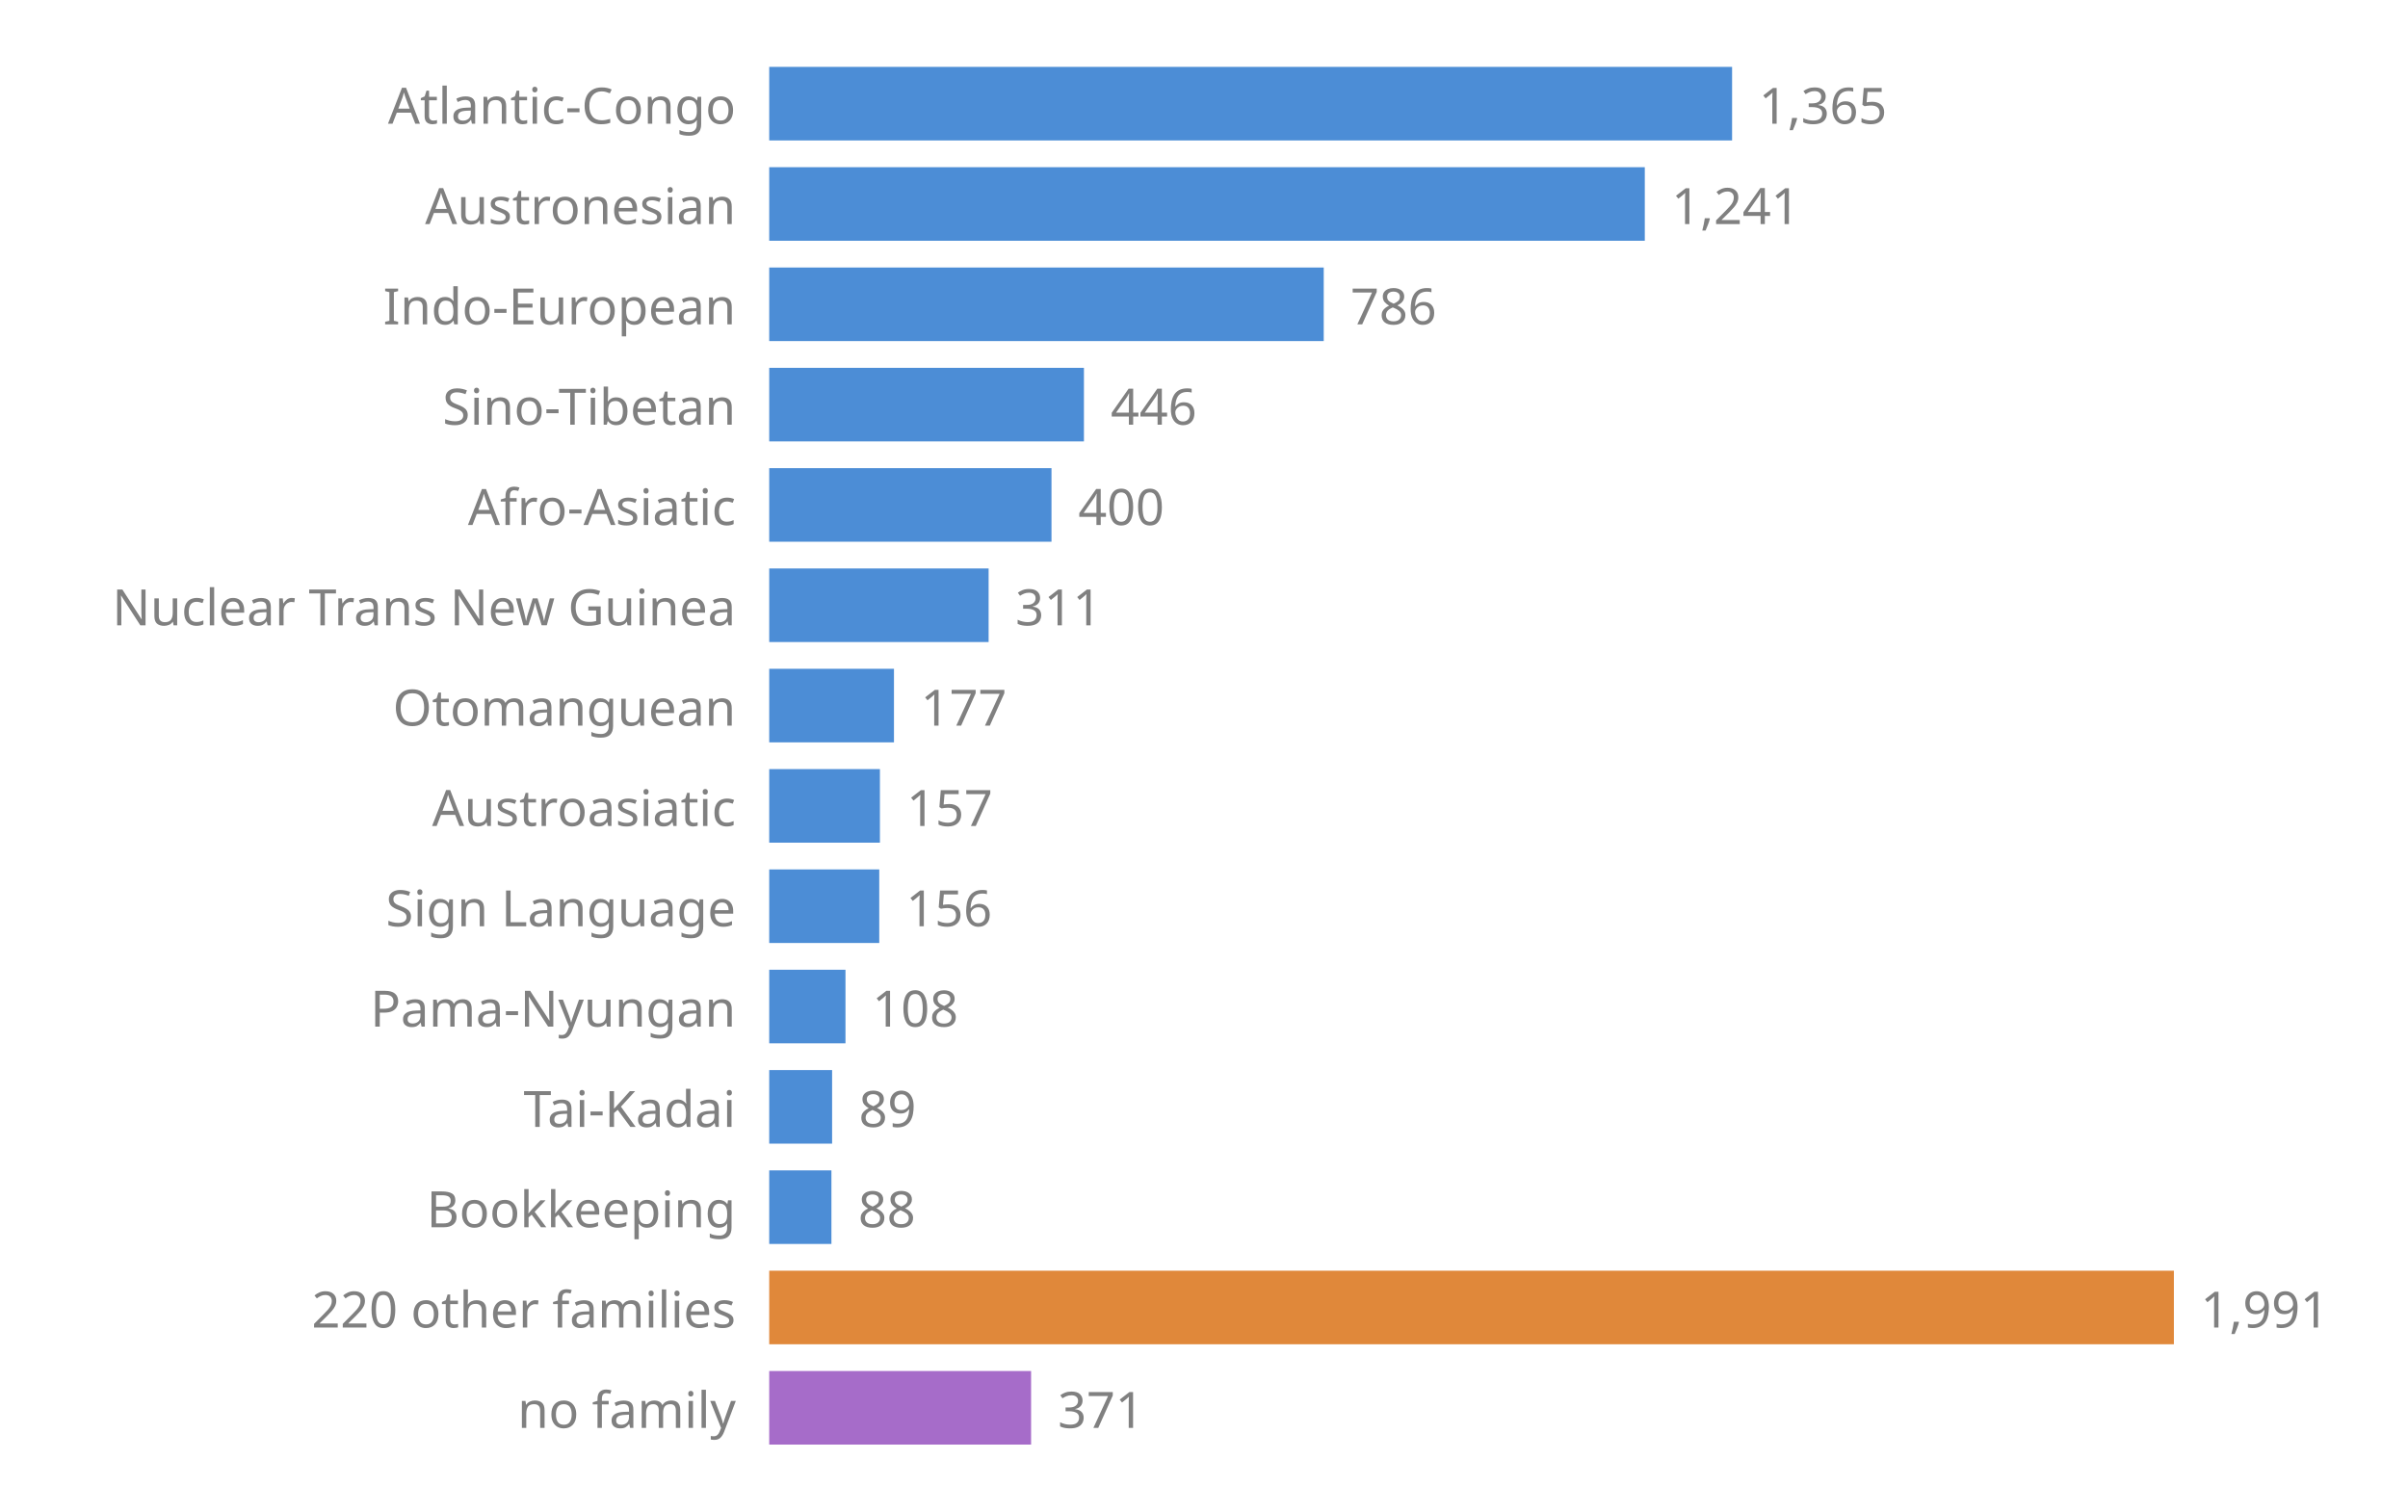
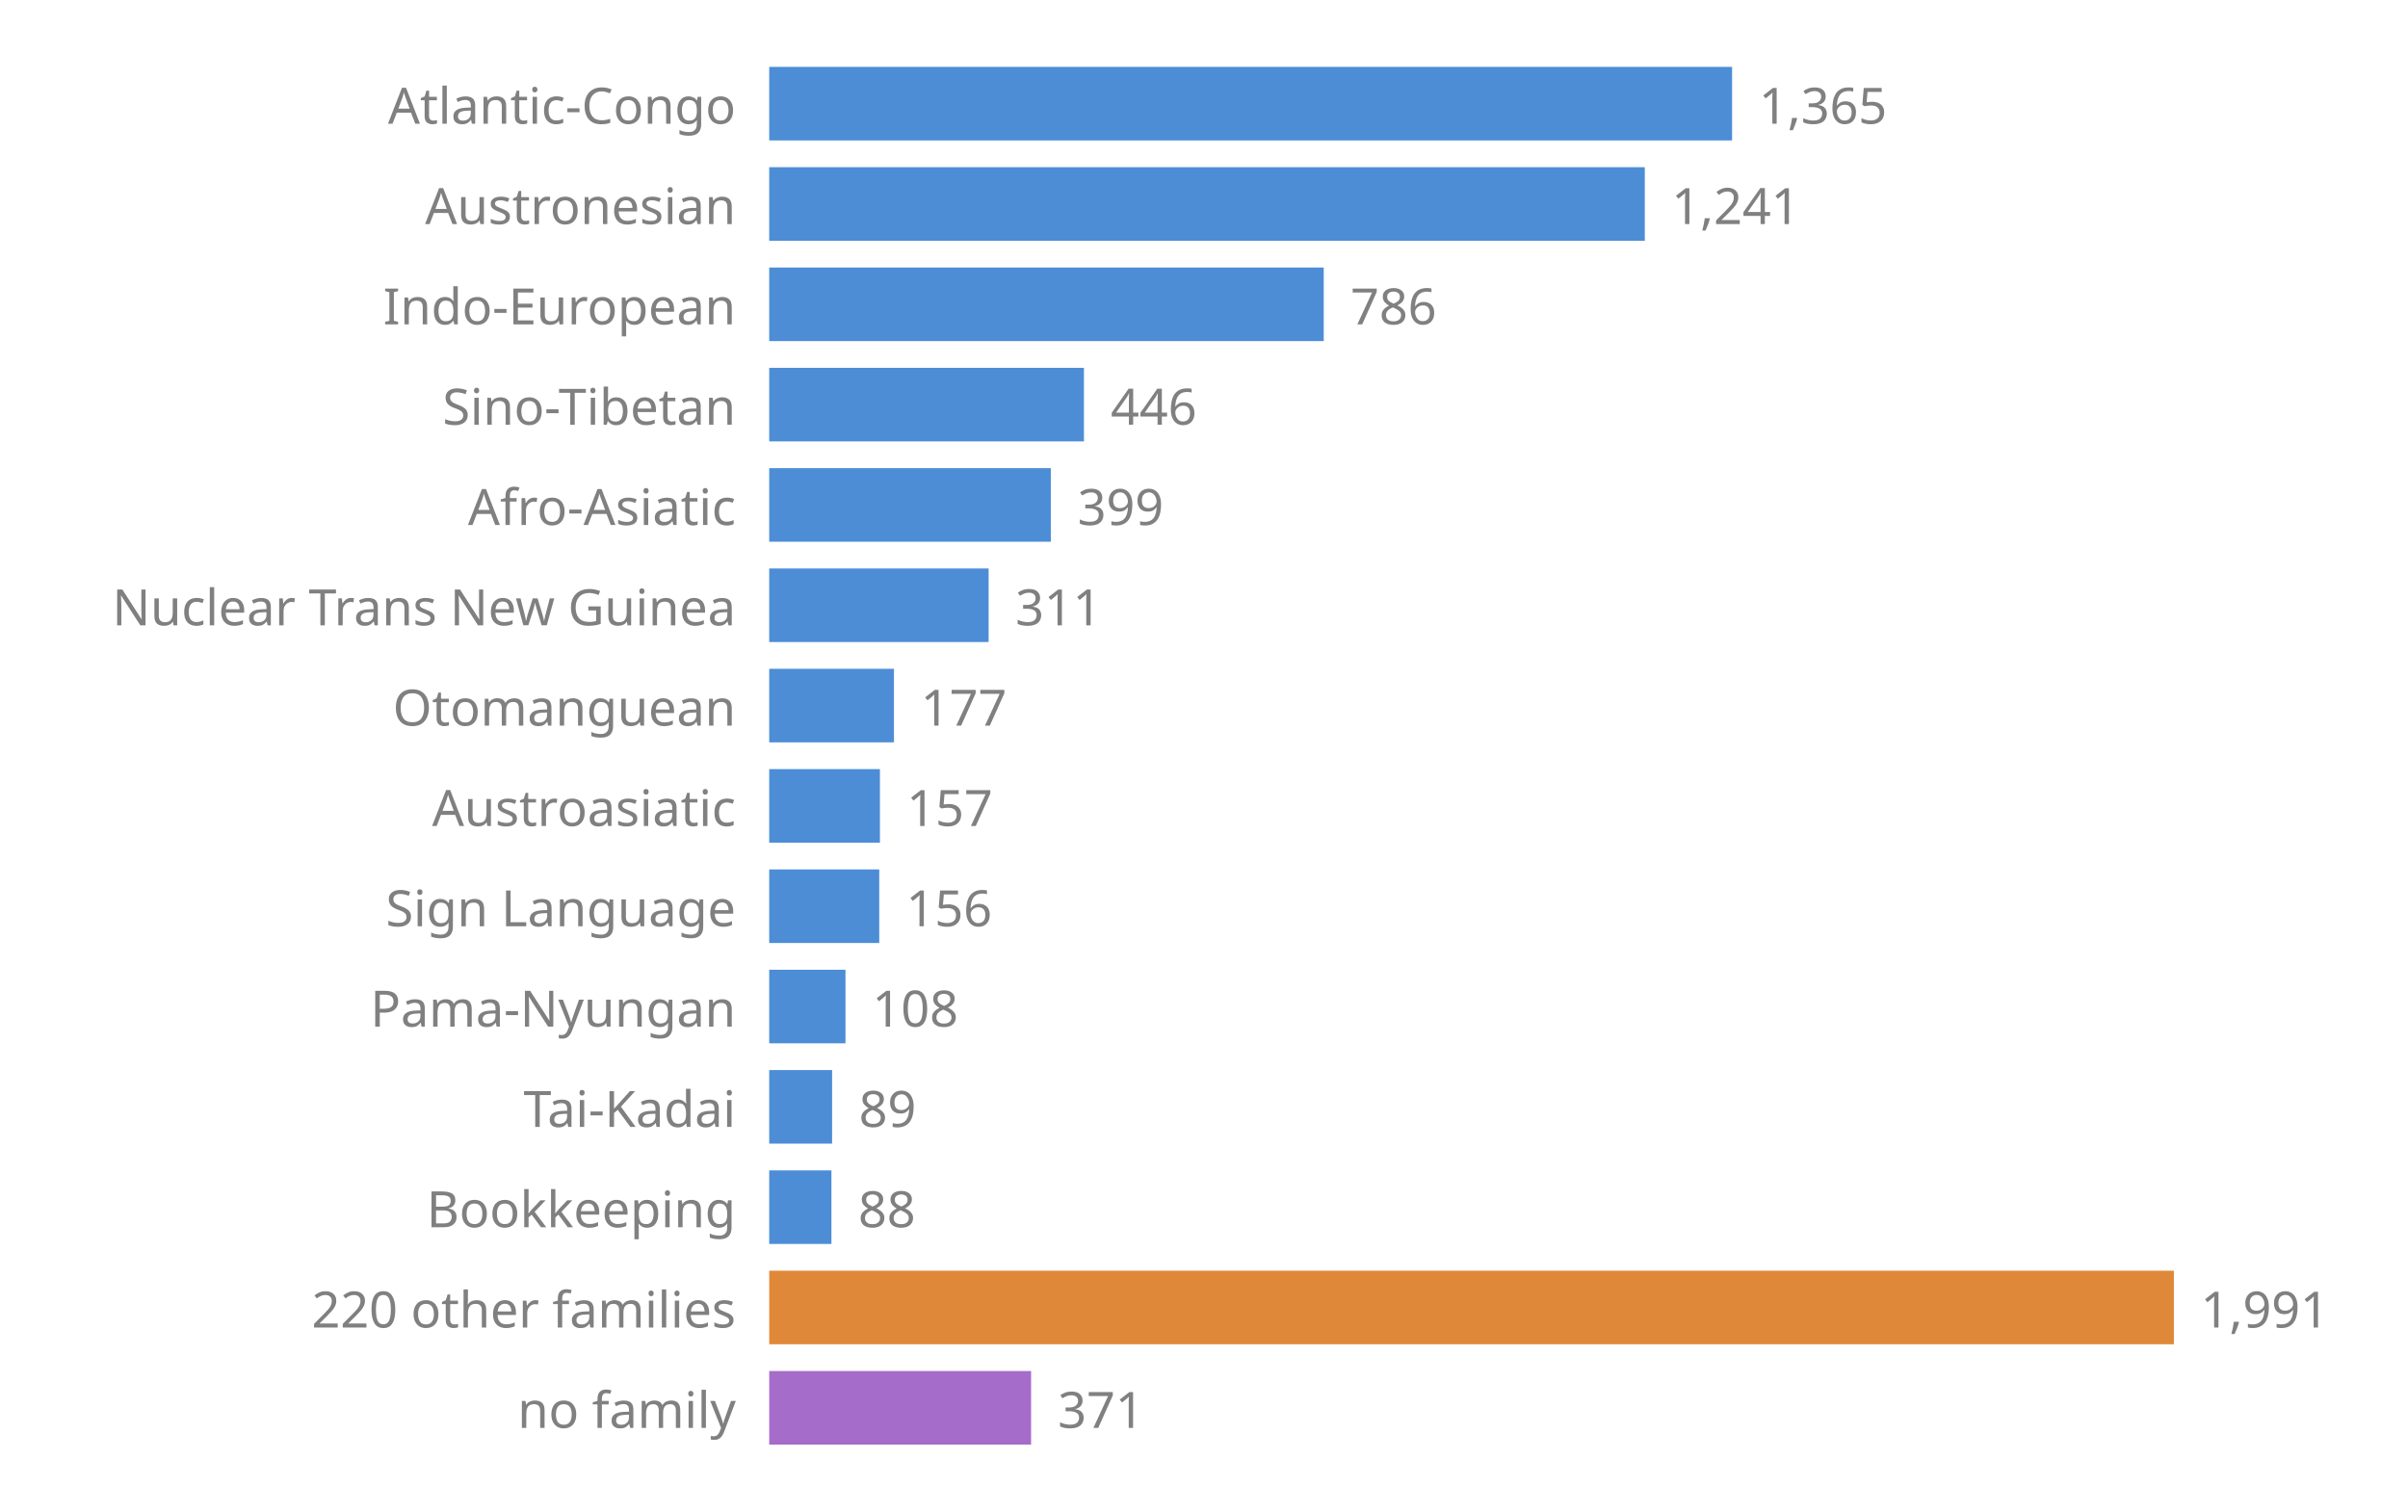
<svg xmlns="http://www.w3.org/2000/svg" viewBox="0 0 720 452" width="720" height="452" role="img" aria-labelledby="t d">
  <text x="220" y="37" text-anchor="end" fill="#808080" font-family="sans-serif" font-size="15">Atlantic-Congo</text>
  <rect x="230" y="20" width="287.9" height="22" fill="#4C8DD6" />
  <text x="525.9" y="37" text-anchor="start" fill="#808080" font-family="sans-serif" font-size="15">1,365</text>
  <text x="220" y="67" text-anchor="end" fill="#808080" font-family="sans-serif" font-size="15">Austronesian</text>
  <rect x="230" y="50" width="261.8" height="22" fill="#4C8DD6" />
  <text x="499.8" y="67" text-anchor="start" fill="#808080" font-family="sans-serif" font-size="15">1,241</text>
  <text x="220" y="97" text-anchor="end" fill="#808080" font-family="sans-serif" font-size="15">Indo-European</text>
  <rect x="230" y="80" width="165.8" height="22" fill="#4C8DD6" />
  <text x="403.8" y="97" text-anchor="start" fill="#808080" font-family="sans-serif" font-size="15">786</text>
  <text x="220" y="127" text-anchor="end" fill="#808080" font-family="sans-serif" font-size="15">Sino-Tibetan</text>
  <rect x="230" y="110" width="94.1" height="22" fill="#4C8DD6" />
  <text x="332.1" y="127" text-anchor="start" fill="#808080" font-family="sans-serif" font-size="15">446</text>
  <text x="220" y="157" text-anchor="end" fill="#808080" font-family="sans-serif" font-size="15">Afro-Asiatic</text>
-   <rect x="230" y="140" width="84.4" height="22" fill="#4C8DD6" />
-   <text x="322.4" y="157" text-anchor="start" fill="#808080" font-family="sans-serif" font-size="15">400</text>
+   <rect x="230" y="140" width="84.2" height="22" fill="#4C8DD6" />
+   <text x="322.2" y="157" text-anchor="start" fill="#808080" font-family="sans-serif" font-size="15">399</text>
  <text x="220" y="187" text-anchor="end" fill="#808080" font-family="sans-serif" font-size="15">Nuclear Trans New Guinea</text>
  <rect x="230" y="170" width="65.6" height="22" fill="#4C8DD6" />
  <text x="303.6" y="187" text-anchor="start" fill="#808080" font-family="sans-serif" font-size="15">311</text>
  <text x="220" y="217" text-anchor="end" fill="#808080" font-family="sans-serif" font-size="15">Otomanguean</text>
  <rect x="230" y="200" width="37.3" height="22" fill="#4C8DD6" />
  <text x="275.3" y="217" text-anchor="start" fill="#808080" font-family="sans-serif" font-size="15">177</text>
  <text x="220" y="247" text-anchor="end" fill="#808080" font-family="sans-serif" font-size="15">Austroasiatic</text>
  <rect x="230" y="230" width="33.1" height="22" fill="#4C8DD6" />
  <text x="271.1" y="247" text-anchor="start" fill="#808080" font-family="sans-serif" font-size="15">157</text>
  <text x="220" y="277" text-anchor="end" fill="#808080" font-family="sans-serif" font-size="15">Sign Language</text>
  <rect x="230" y="260" width="32.9" height="22" fill="#4C8DD6" />
  <text x="270.9" y="277" text-anchor="start" fill="#808080" font-family="sans-serif" font-size="15">156</text>
  <text x="220" y="307" text-anchor="end" fill="#808080" font-family="sans-serif" font-size="15">Pama-Nyungan</text>
  <rect x="230" y="290" width="22.8" height="22" fill="#4C8DD6" />
  <text x="260.8" y="307" text-anchor="start" fill="#808080" font-family="sans-serif" font-size="15">108</text>
  <text x="220" y="337" text-anchor="end" fill="#808080" font-family="sans-serif" font-size="15">Tai-Kadai</text>
  <rect x="230" y="320" width="18.8" height="22" fill="#4C8DD6" />
  <text x="256.8" y="337" text-anchor="start" fill="#808080" font-family="sans-serif" font-size="15">89</text>
  <text x="220" y="367" text-anchor="end" fill="#808080" font-family="sans-serif" font-size="15">Bookkeeping</text>
  <rect x="230" y="350" width="18.6" height="22" fill="#4C8DD6" />
  <text x="256.6" y="367" text-anchor="start" fill="#808080" font-family="sans-serif" font-size="15">88</text>
  <text x="220" y="397" text-anchor="end" fill="#808080" font-family="sans-serif" font-size="15">220 other families</text>
  <rect x="230" y="380" width="420.0" height="22" fill="#E0883A" />
  <text x="658.0" y="397" text-anchor="start" fill="#808080" font-family="sans-serif" font-size="15">1,991</text>
  <text x="220" y="427" text-anchor="end" fill="#808080" font-family="sans-serif" font-size="15">no family</text>
  <rect x="230" y="410" width="78.3" height="22" fill="#A66CC9" />
  <text x="316.3" y="427" text-anchor="start" fill="#808080" font-family="sans-serif" font-size="15">371</text>
</svg>
